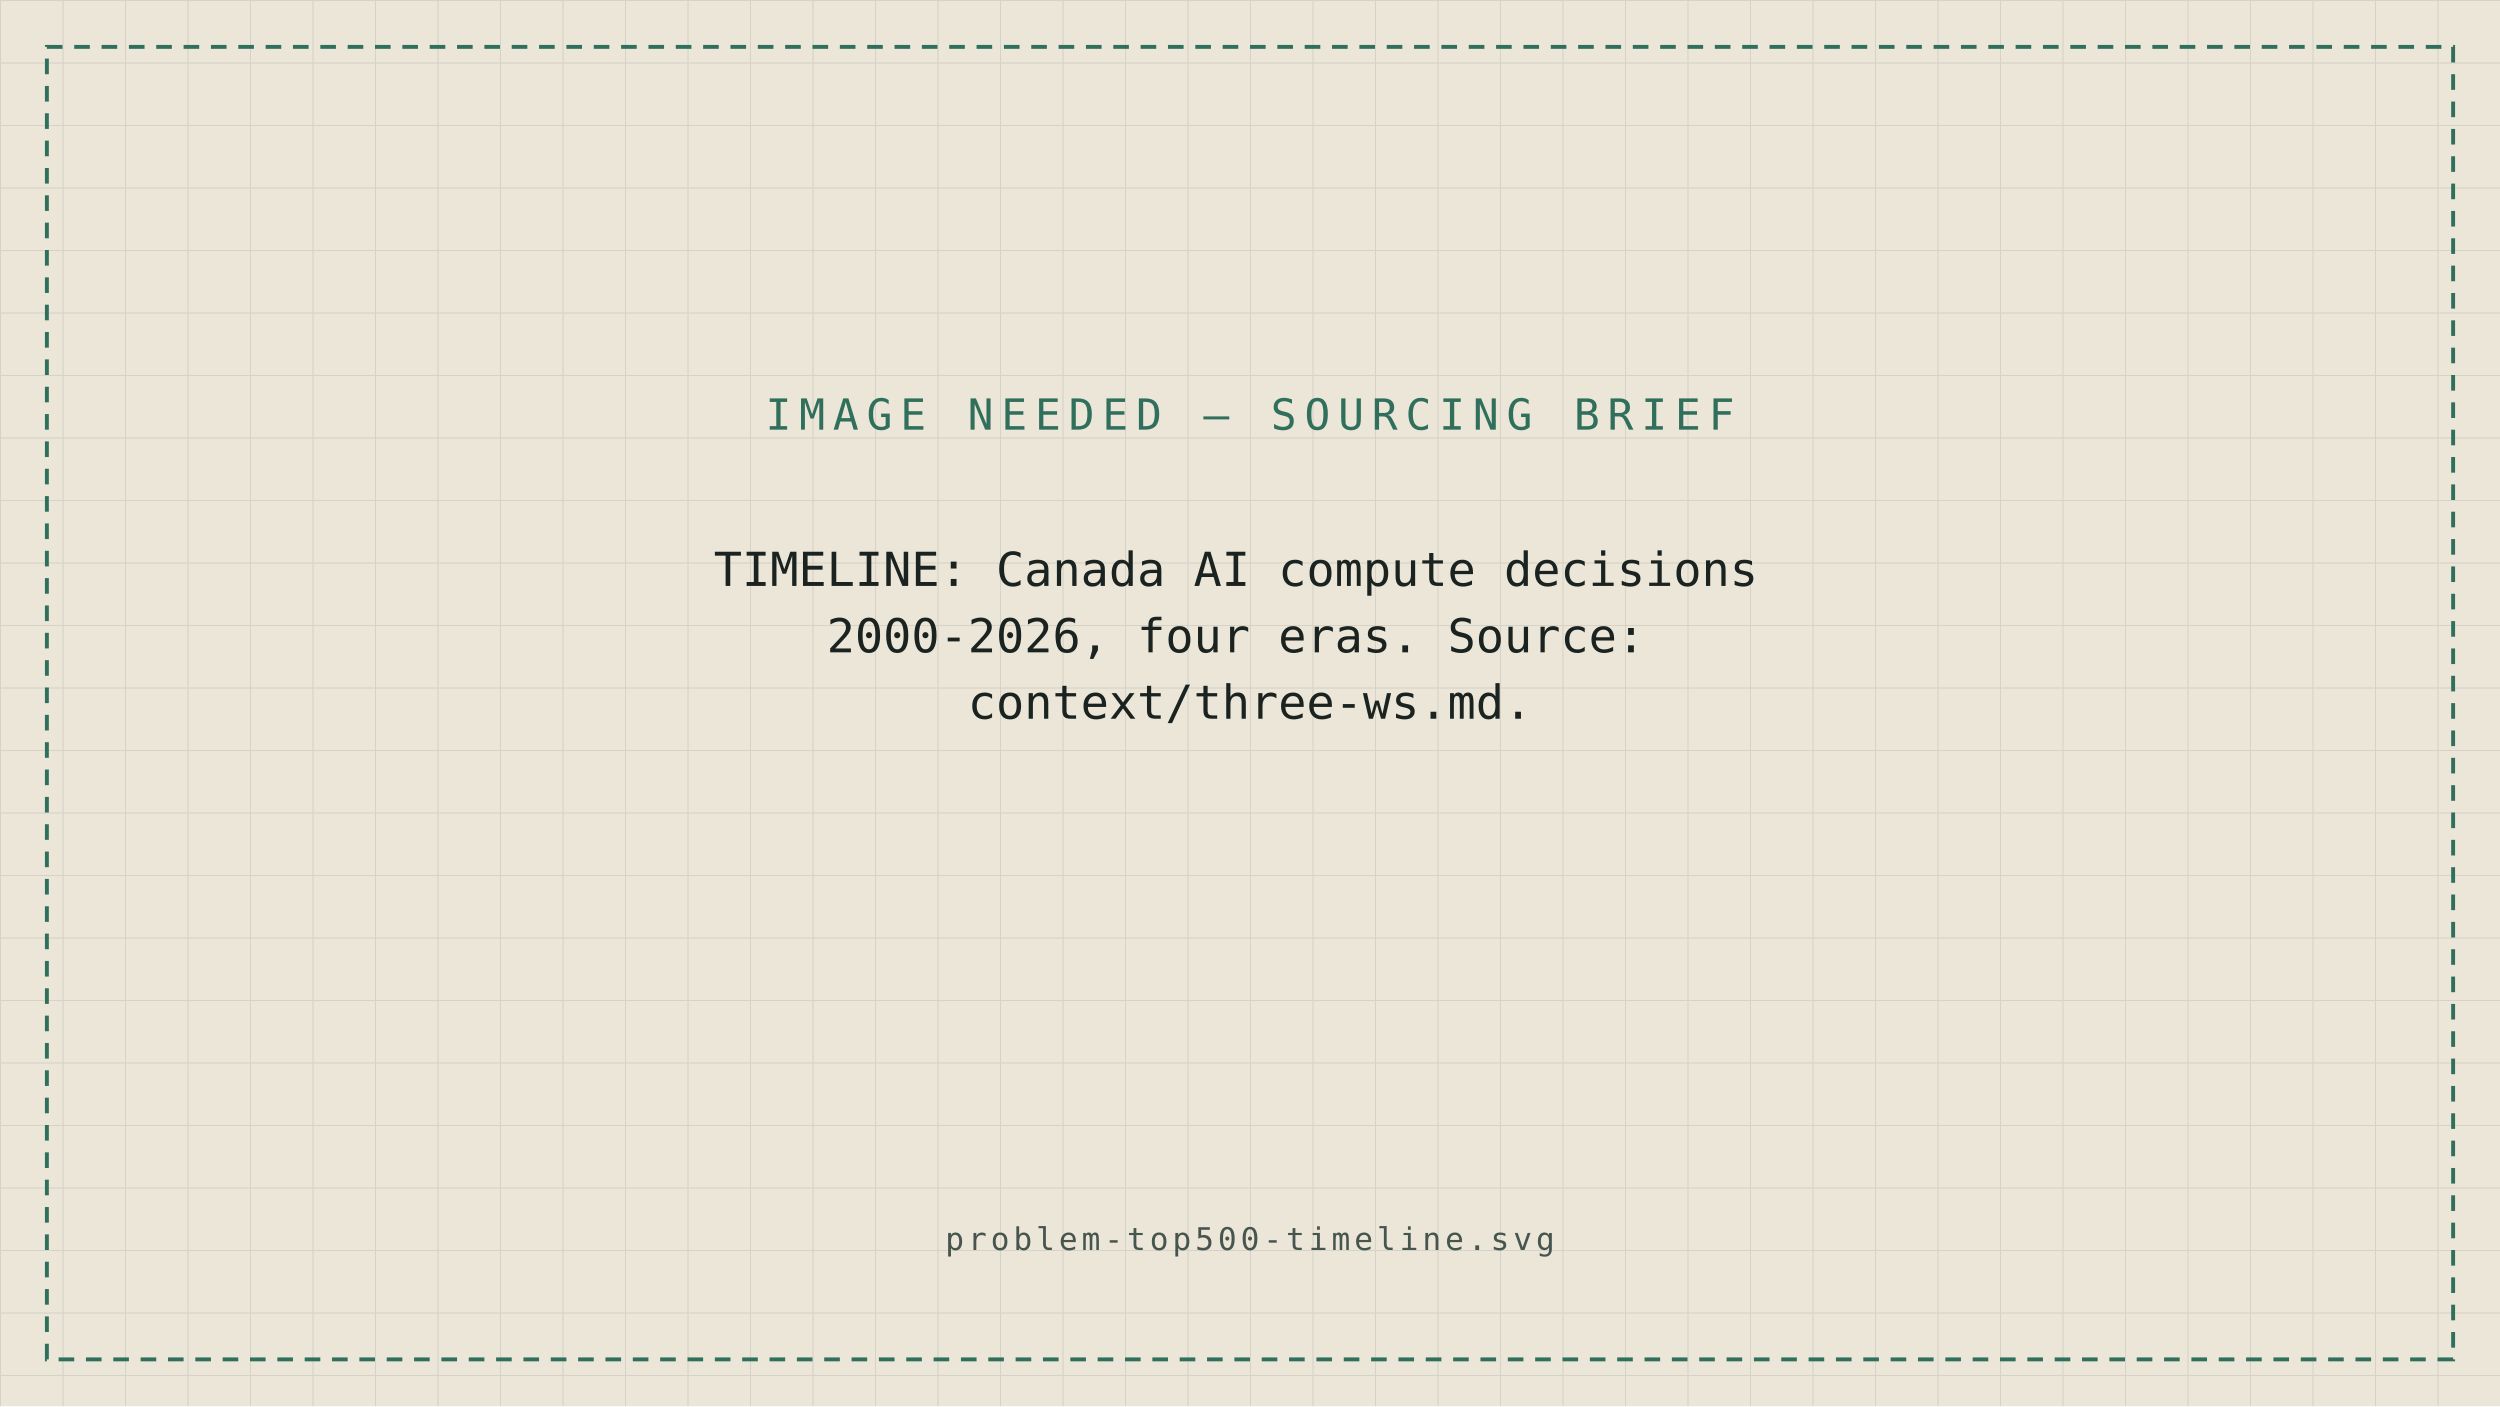
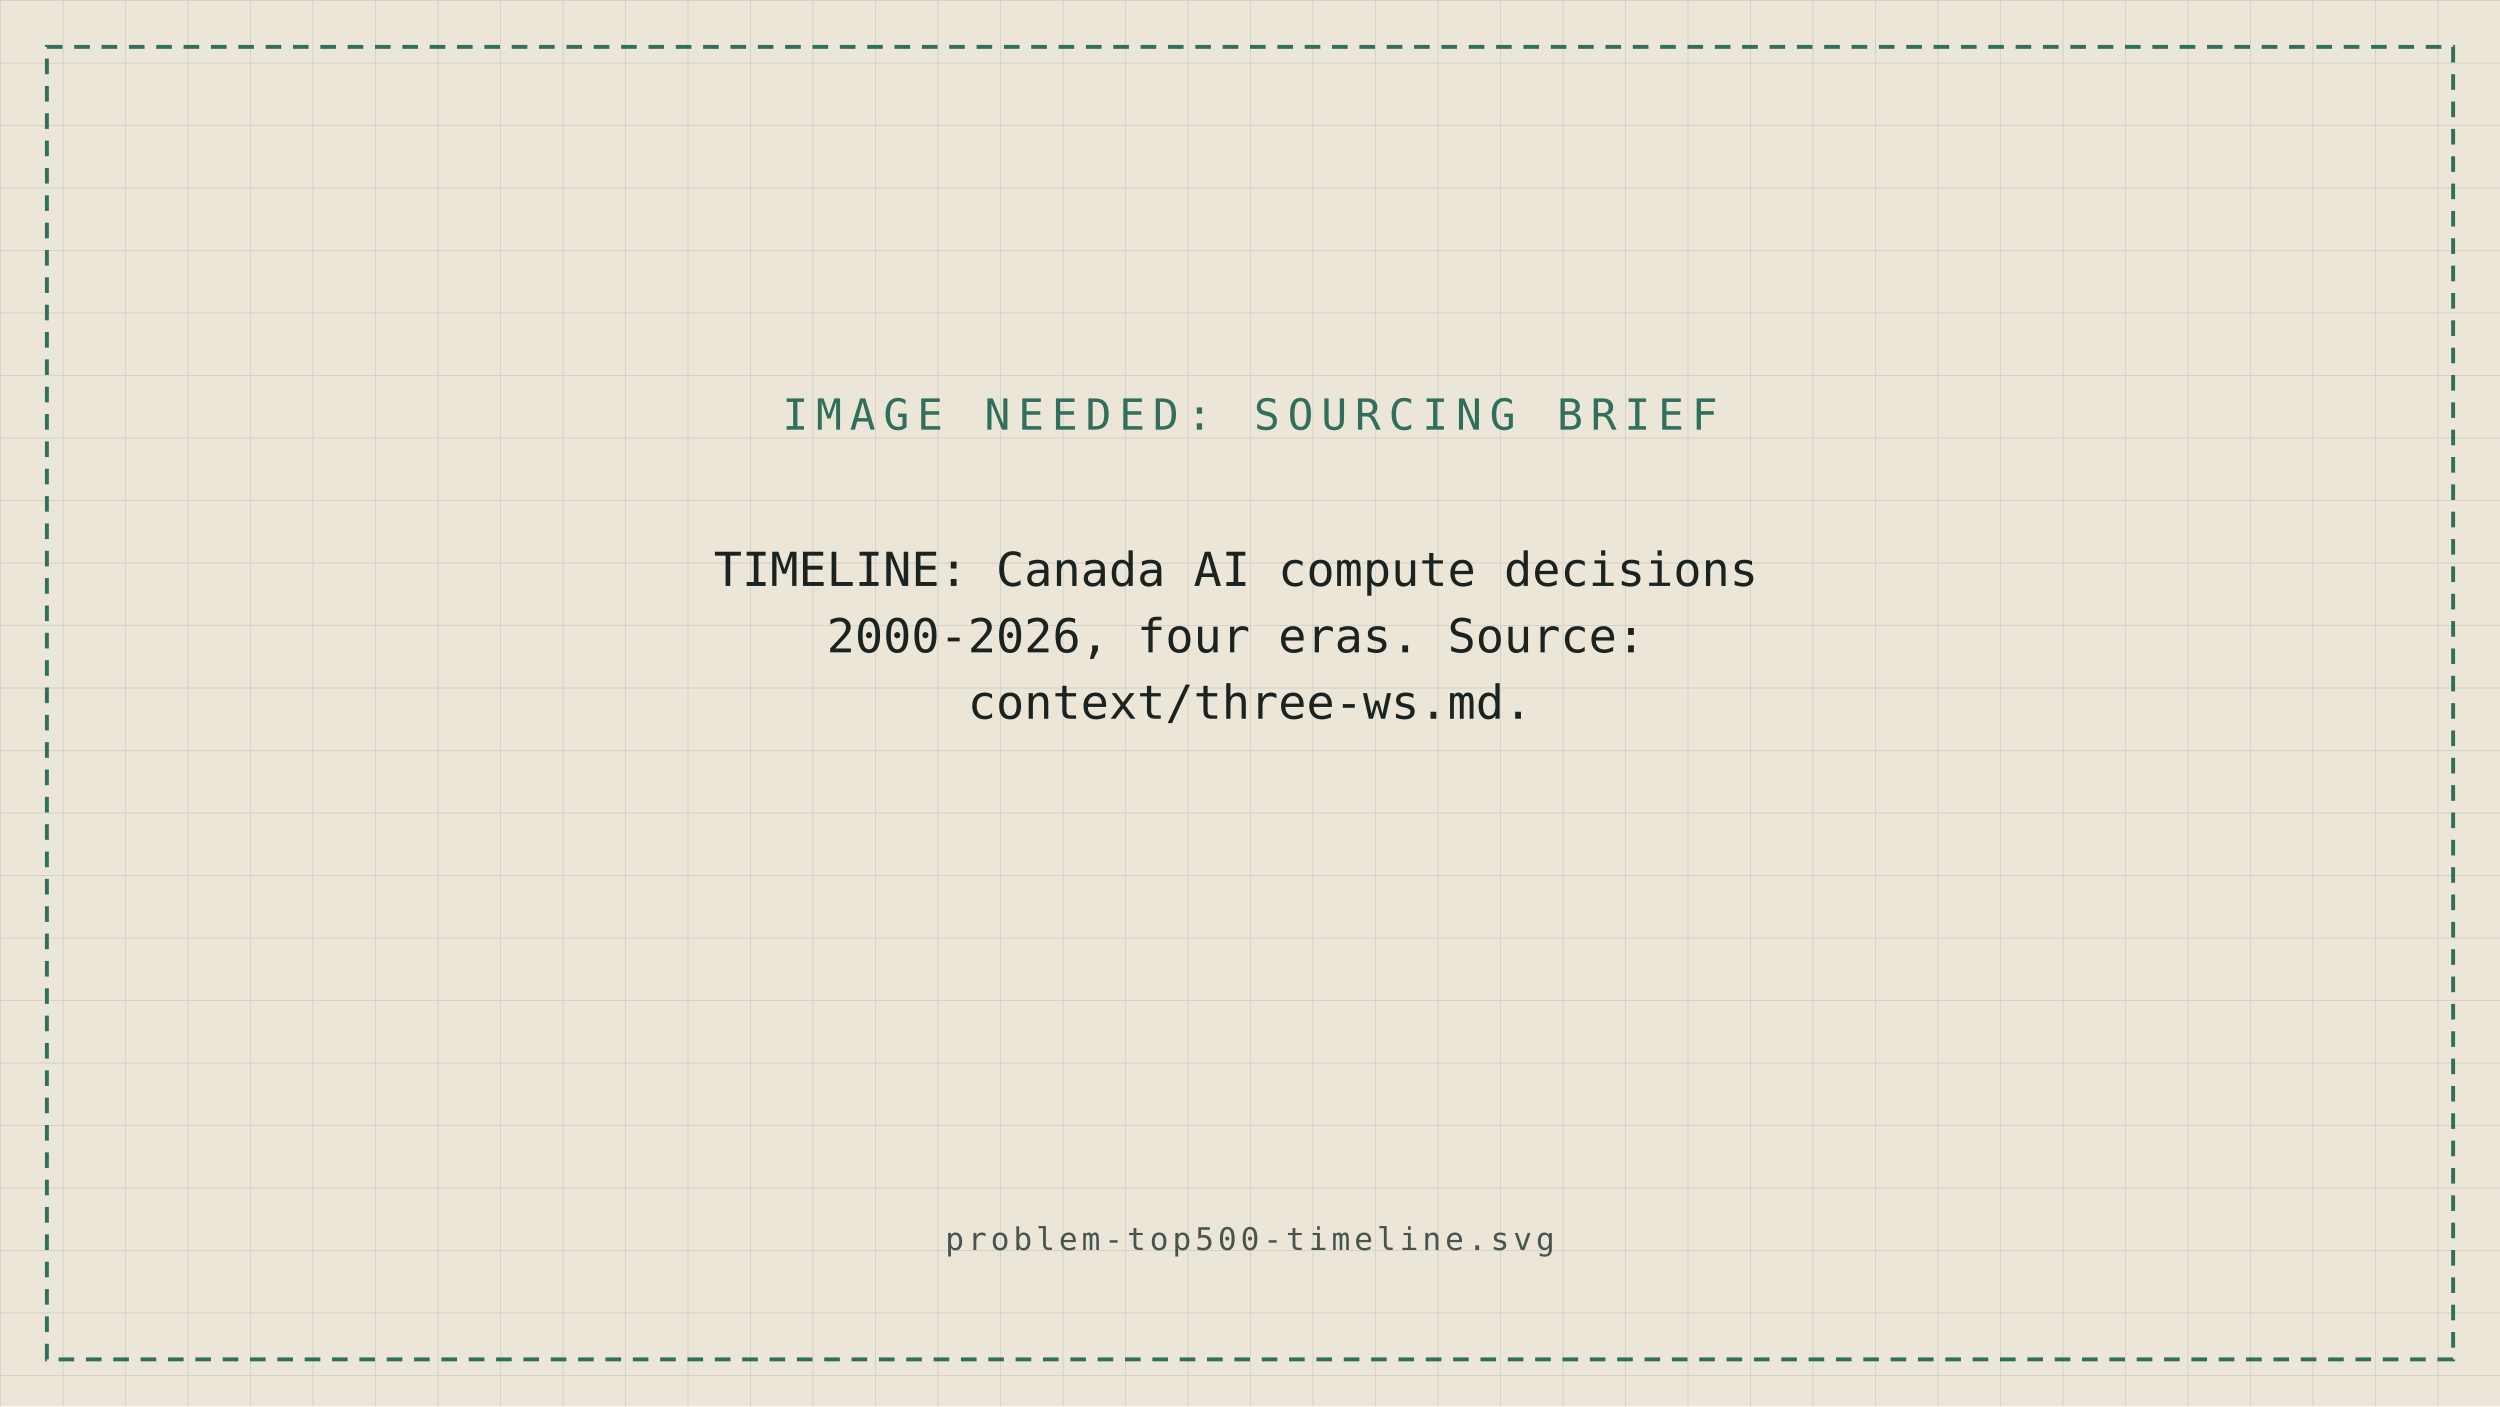
<svg xmlns="http://www.w3.org/2000/svg" viewBox="0 0 1280 720" width="1280" height="720">
  <rect width="1280" height="720" fill="#ece6d9" />
  <defs>
    <pattern id="grid" width="32" height="32" patternUnits="userSpaceOnUse">
      <path d="M32 0 L0 0 0 32" fill="none" stroke="#47554f" stroke-width="1" opacity="0.14" />
    </pattern>
  </defs>
  <rect width="1280" height="720" fill="url(#grid)" />
  <rect x="24" y="24" width="1232" height="672" fill="none" stroke="#2f6f5b" stroke-width="2" stroke-dasharray="8 6" />
-   <text x="640" y="220" text-anchor="middle" font-family="monospace" font-size="22" letter-spacing="4" fill="#2f6f5b">IMAGE NEEDED — SOURCING BRIEF</text>
+   <text x="640" y="220" text-anchor="middle" font-family="monospace" font-size="22" letter-spacing="4" fill="#2f6f5b">IMAGE NEEDED: SOURCING BRIEF</text>
  <text text-anchor="middle" font-family="monospace" font-size="24" fill="#1a2320">
    <tspan x="640" y="300">TIMELINE: Canada AI compute decisions</tspan>
    <tspan x="640" y="334">2000-2026, four eras. Source:</tspan>
    <tspan x="640" y="368">context/three-ws.md.</tspan>
  </text>
  <text x="640" y="640" text-anchor="middle" font-family="monospace" font-size="16" letter-spacing="2" fill="#47554f">problem-top500-timeline.svg</text>
</svg>
